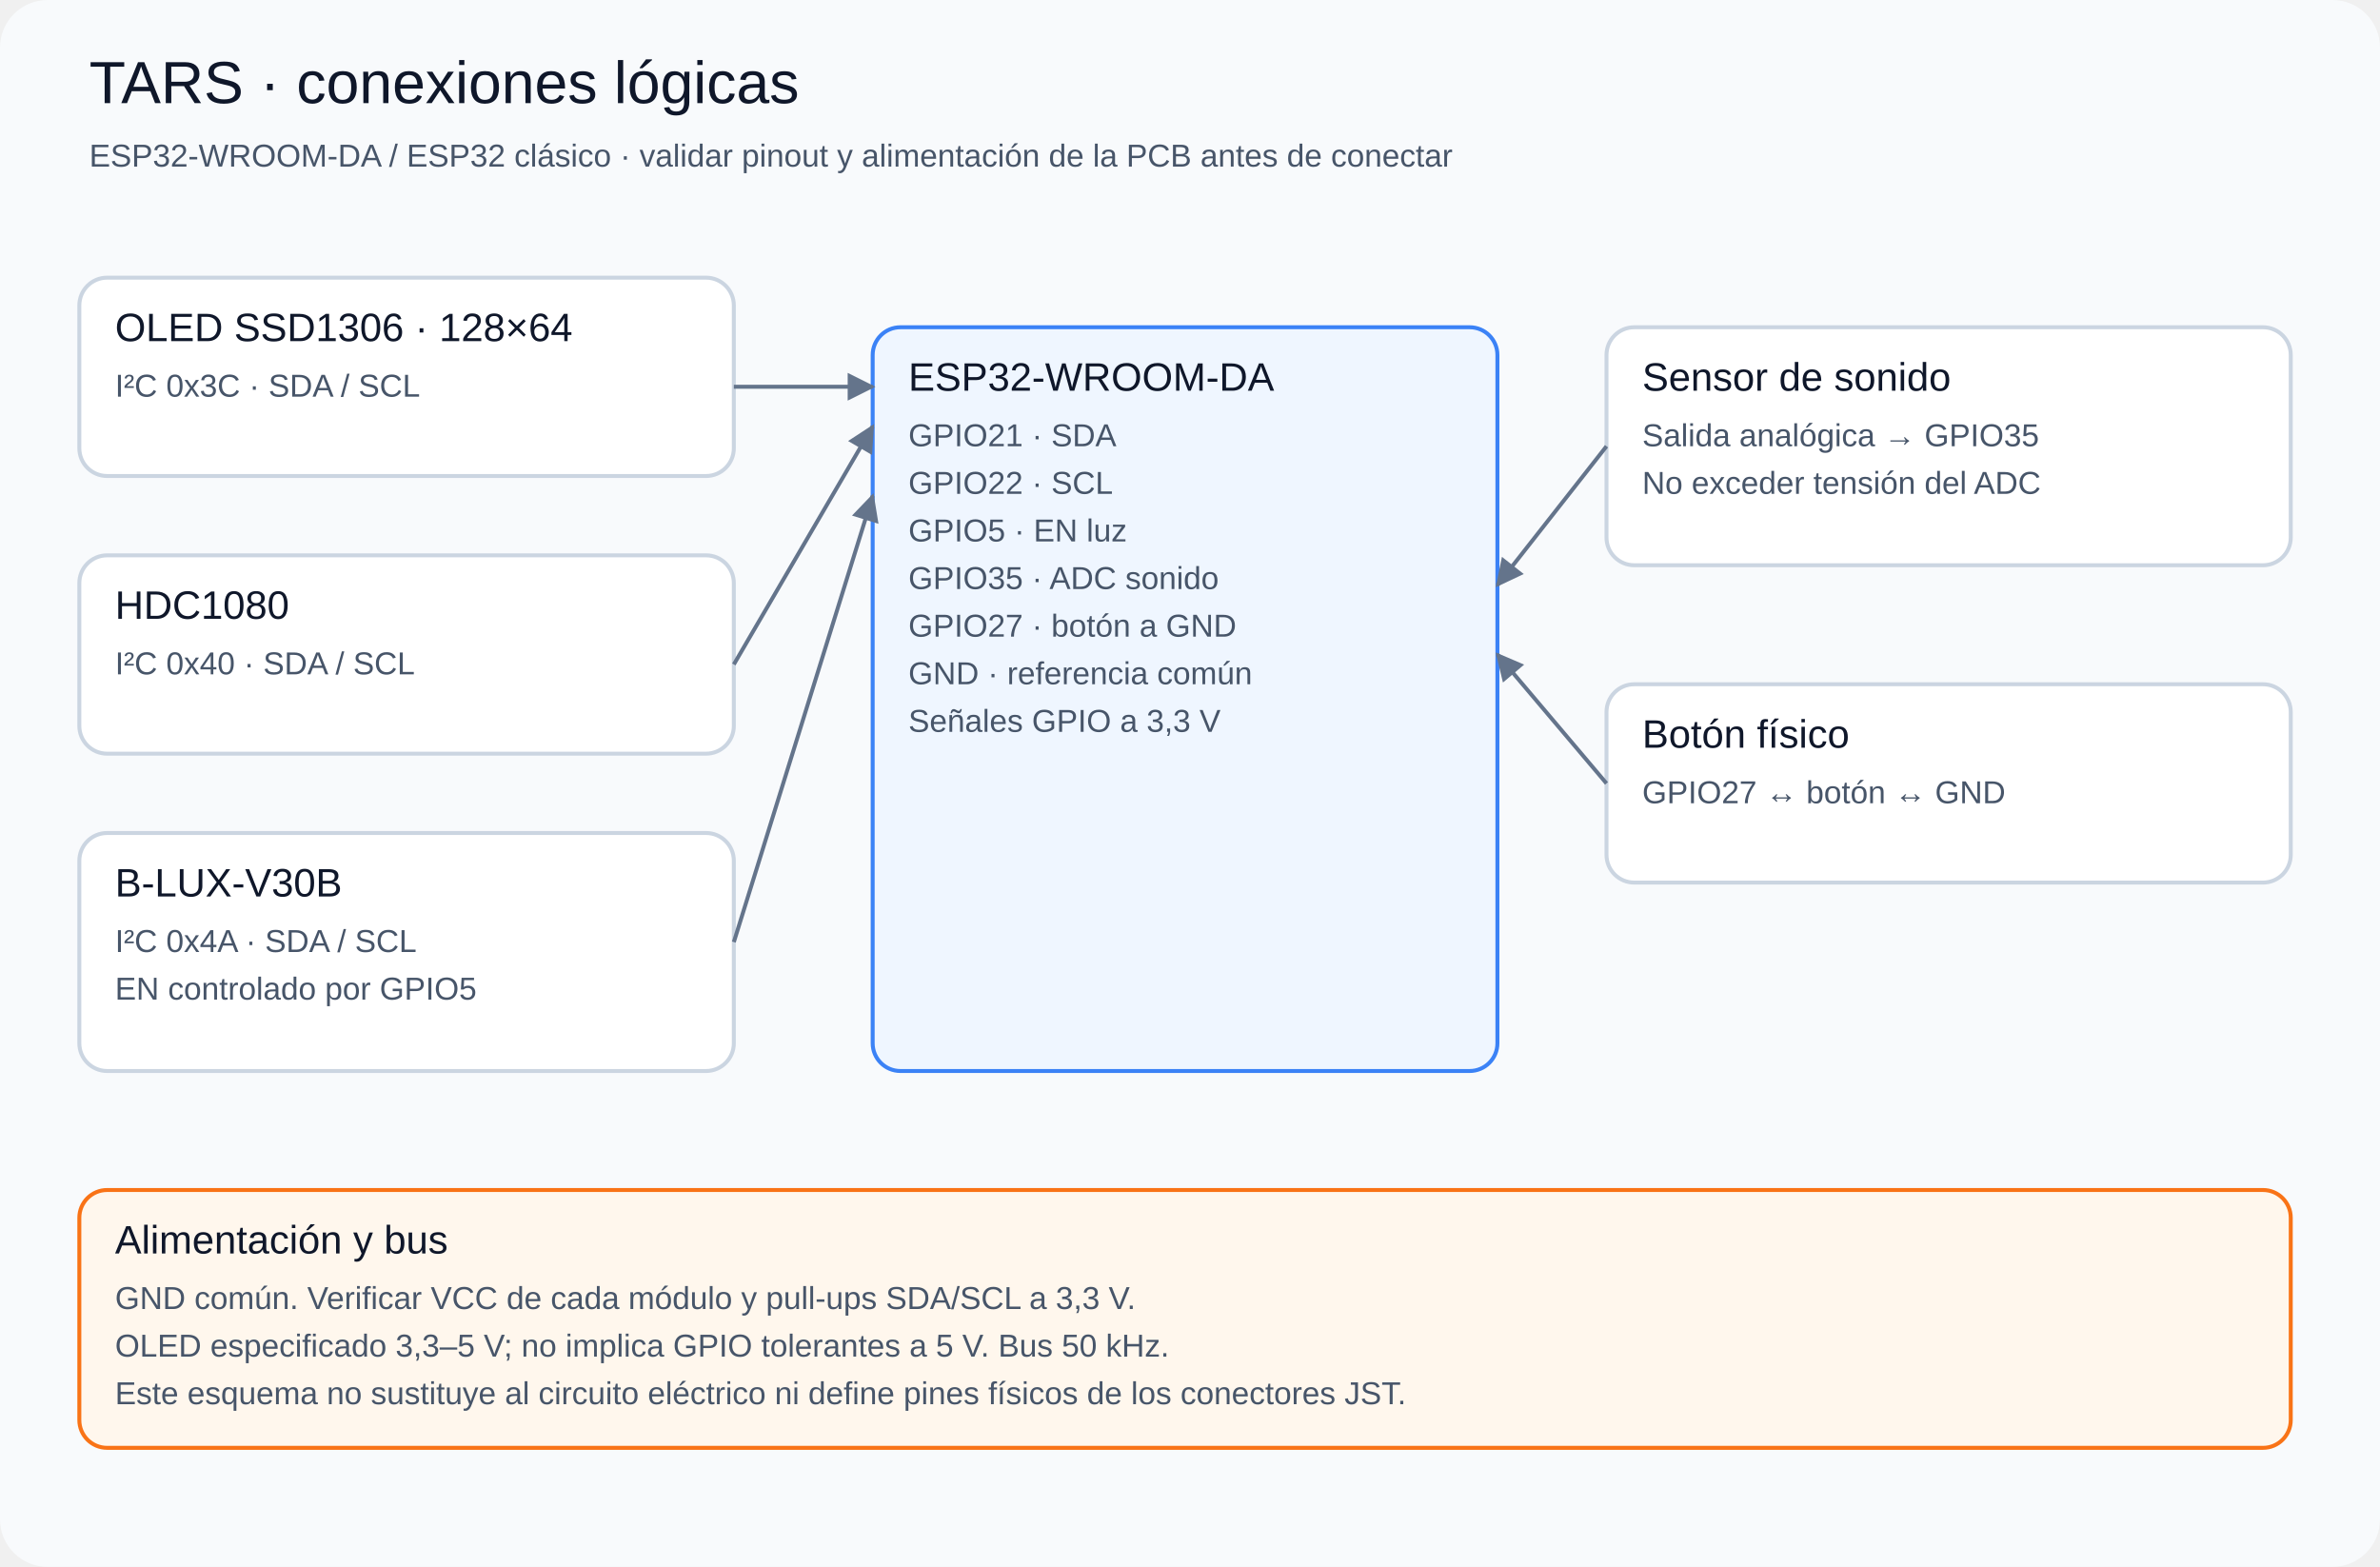
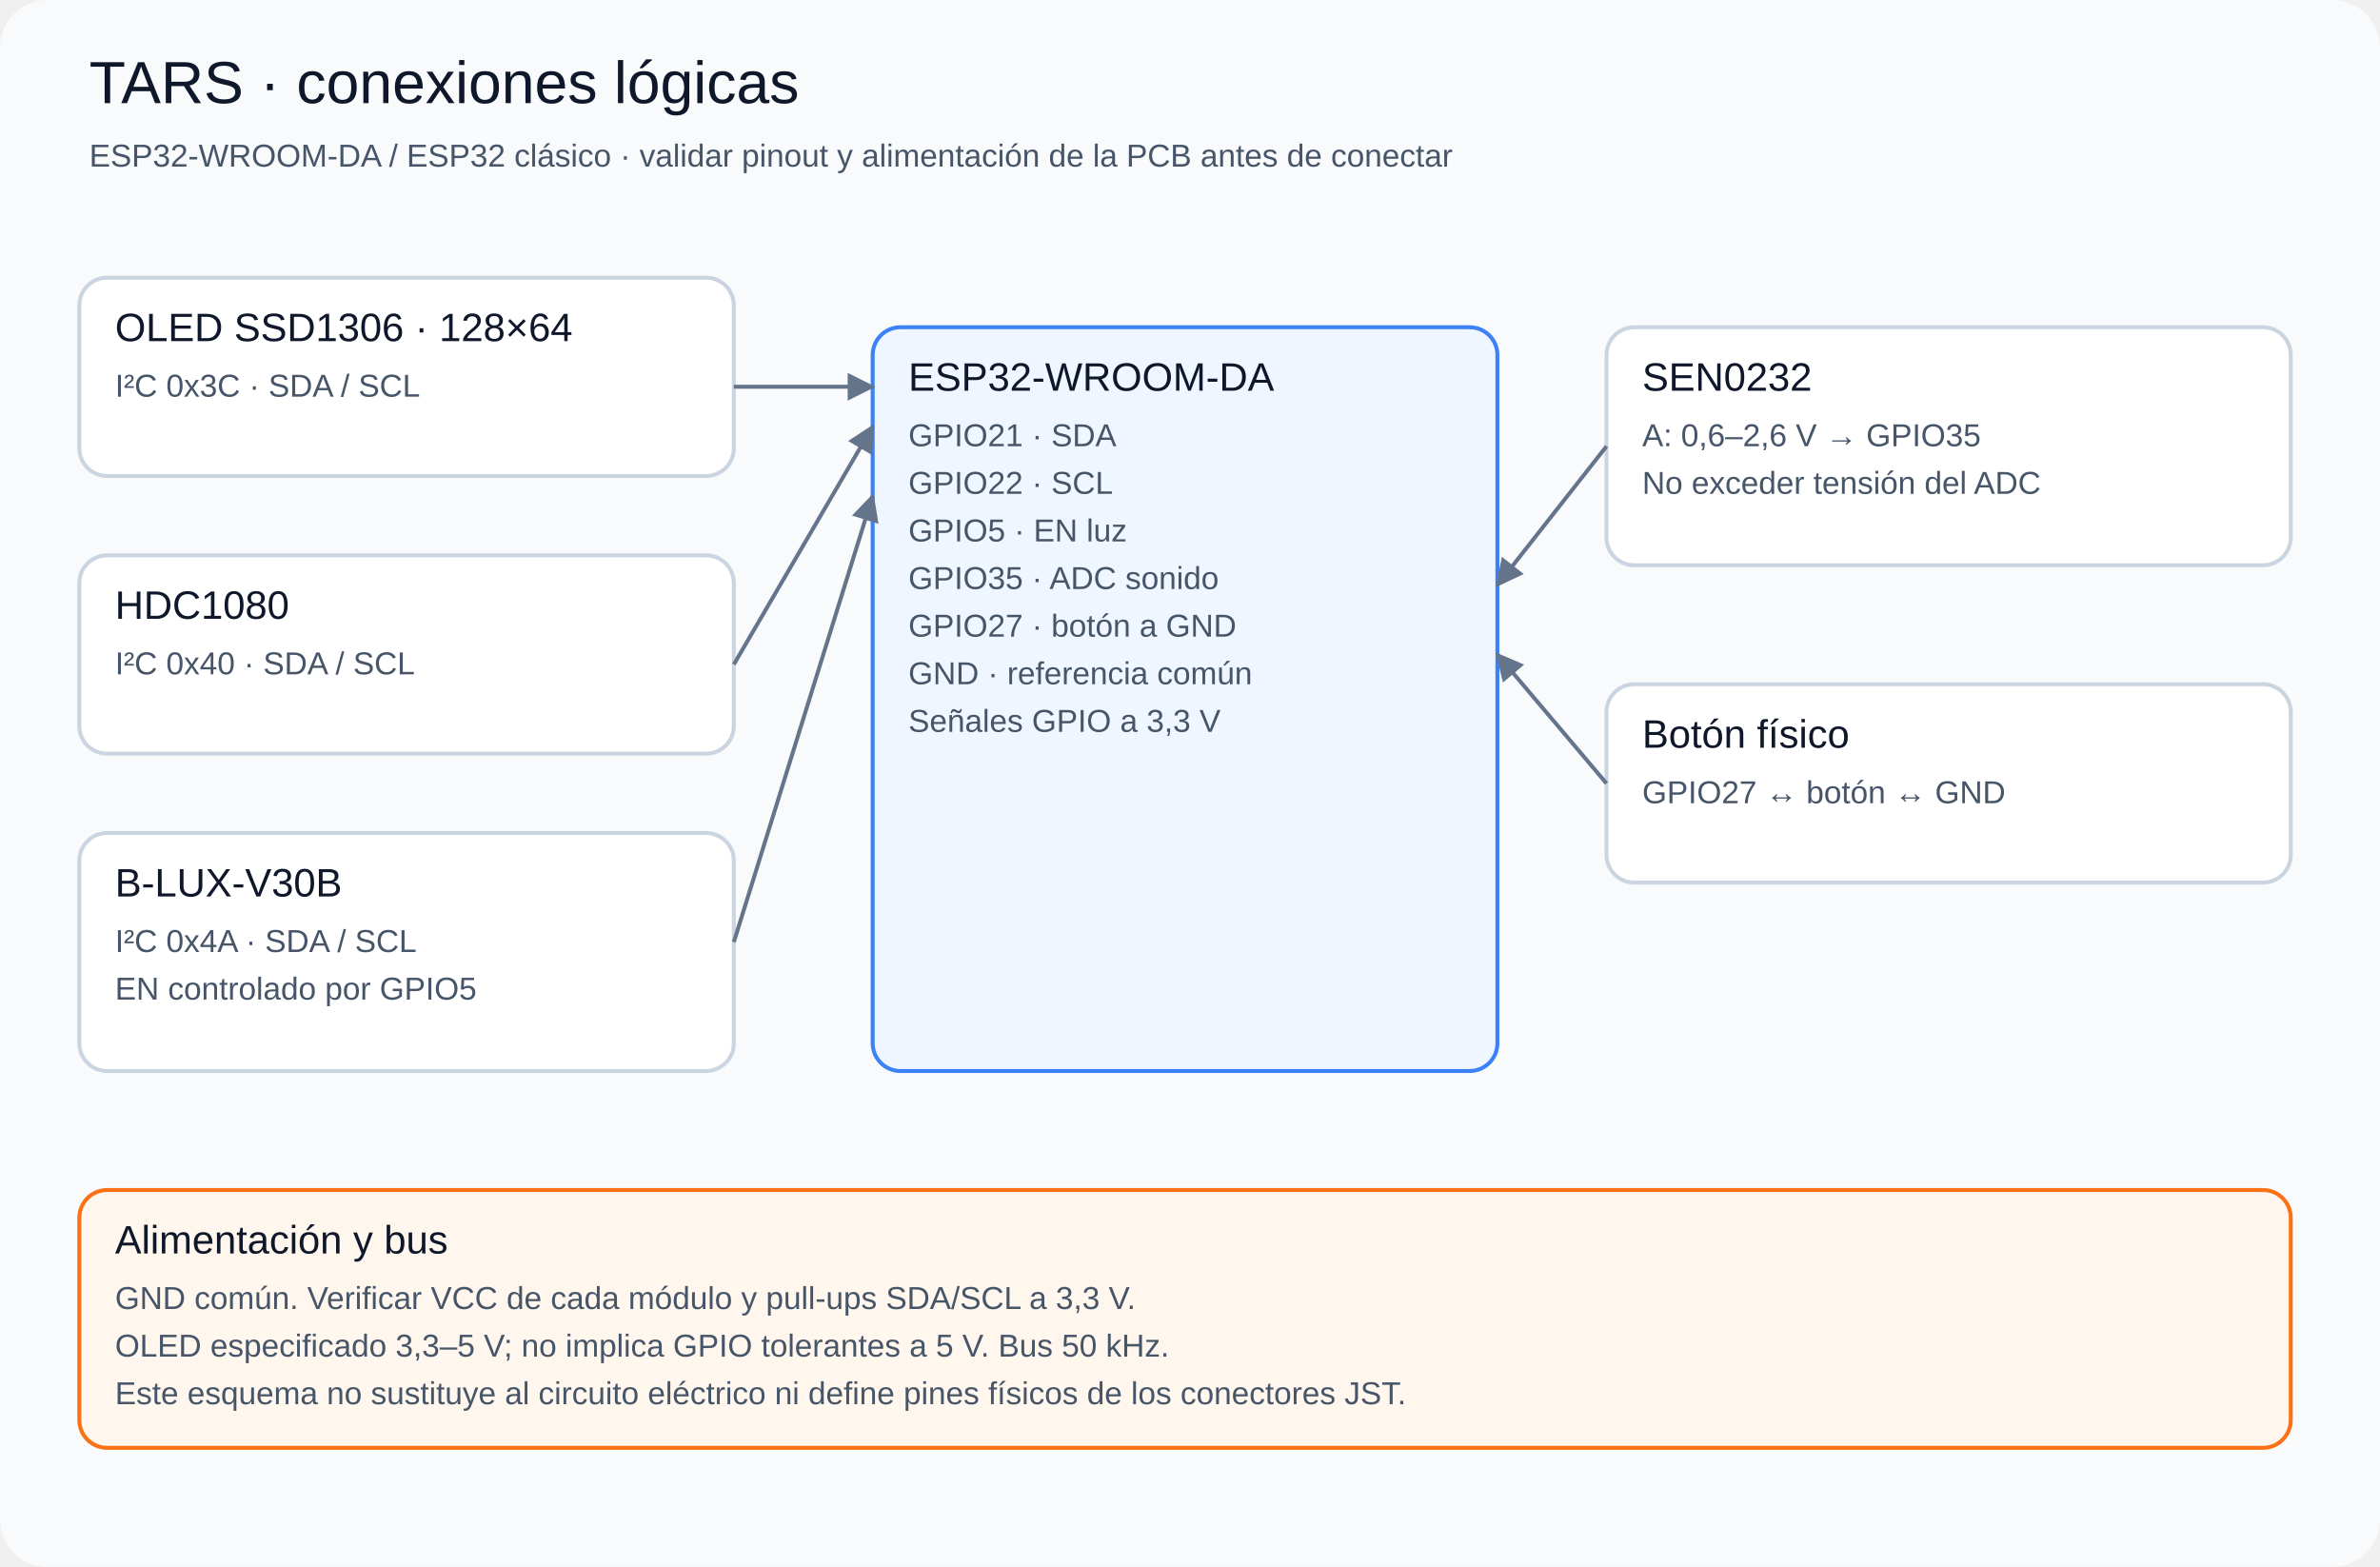
<svg xmlns="http://www.w3.org/2000/svg" width="1200" height="790" viewBox="0 0 1200 790" role="img">
  <defs>
    <marker id="arrow" viewBox="0 0 10 10" refX="9" refY="5" markerWidth="7" markerHeight="7" orient="auto-start-reverse">
      <path d="M0 0L10 5L0 10Z" fill="#64748b" />
    </marker>
  </defs>
  <rect width="1200" height="790" rx="24" fill="#f8fafc" />
  <text x="45" y="52" font-family="Arial,Helvetica,sans-serif" font-size="30" fill="#0f172a">TARS · conexiones lógicas</text>
  <text x="45" y="84" font-family="Arial,Helvetica,sans-serif" font-size="16" fill="#475569">ESP32-WROOM-DA / ESP32 clásico · validar pinout y alimentación de la PCB antes de conectar</text>
  <rect x="440" y="165" width="315" height="375" rx="14" fill="#eff6ff" stroke="#3b82f6" stroke-width="2" />
  <text x="458" y="197" font-family="Arial,Helvetica,sans-serif" font-size="20" fill="#0f172a">ESP32-WROOM-DA</text>
  <text x="458" y="225" font-family="Arial,Helvetica,sans-serif" font-size="16" fill="#475569">GPIO21 · SDA</text>
  <text x="458" y="249" font-family="Arial,Helvetica,sans-serif" font-size="16" fill="#475569">GPIO22 · SCL</text>
  <text x="458" y="273" font-family="Arial,Helvetica,sans-serif" font-size="16" fill="#475569">GPIO5 · EN luz</text>
  <text x="458" y="297" font-family="Arial,Helvetica,sans-serif" font-size="16" fill="#475569">GPIO35 · ADC sonido</text>
  <text x="458" y="321" font-family="Arial,Helvetica,sans-serif" font-size="16" fill="#475569">GPIO27 · botón a GND</text>
  <text x="458" y="345" font-family="Arial,Helvetica,sans-serif" font-size="16" fill="#475569">GND · referencia común</text>
  <text x="458" y="369" font-family="Arial,Helvetica,sans-serif" font-size="16" fill="#475569">Señales GPIO a 3,3 V</text>
  <rect x="40" y="140" width="330" height="100" rx="14" fill="#fff" stroke="#cbd5e1" stroke-width="2" />
  <text x="58" y="172" font-family="Arial,Helvetica,sans-serif" font-size="20" fill="#0f172a">OLED SSD1306 · 128×64</text>
  <text x="58" y="200" font-family="Arial,Helvetica,sans-serif" font-size="16" fill="#475569">I²C 0x3C · SDA / SCL</text>
  <path d="M370 195 L440 195" stroke="#64748b" stroke-width="2" fill="none" marker-end="url(#arrow)" />
  <rect x="40" y="280" width="330" height="100" rx="14" fill="#fff" stroke="#cbd5e1" stroke-width="2" />
  <text x="58" y="312" font-family="Arial,Helvetica,sans-serif" font-size="20" fill="#0f172a">HDC1080</text>
  <text x="58" y="340" font-family="Arial,Helvetica,sans-serif" font-size="16" fill="#475569">I²C 0x40 · SDA / SCL</text>
  <path d="M370 335 L440 215" stroke="#64748b" stroke-width="2" fill="none" marker-end="url(#arrow)" />
  <rect x="40" y="420" width="330" height="120" rx="14" fill="#fff" stroke="#cbd5e1" stroke-width="2" />
  <text x="58" y="452" font-family="Arial,Helvetica,sans-serif" font-size="20" fill="#0f172a">B-LUX-V30B</text>
  <text x="58" y="480" font-family="Arial,Helvetica,sans-serif" font-size="16" fill="#475569">I²C 0x4A · SDA / SCL</text>
  <text x="58" y="504" font-family="Arial,Helvetica,sans-serif" font-size="16" fill="#475569">EN controlado por GPIO5</text>
  <path d="M370 475 L440 250" stroke="#64748b" stroke-width="2" fill="none" marker-end="url(#arrow)" />
  <rect x="810" y="165" width="345" height="120" rx="14" fill="#fff" stroke="#cbd5e1" stroke-width="2" />
-   <text x="828" y="197" font-family="Arial,Helvetica,sans-serif" font-size="20" fill="#0f172a">Sensor de sonido</text>
-   <text x="828" y="225" font-family="Arial,Helvetica,sans-serif" font-size="16" fill="#475569">Salida analógica → GPIO35</text>
+   <text x="828" y="197" font-family="Arial,Helvetica,sans-serif" font-size="20" fill="#0f172a">SEN0232</text>
+   <text x="828" y="225" font-family="Arial,Helvetica,sans-serif" font-size="16" fill="#475569">A: 0,6–2,6 V → GPIO35</text>
  <text x="828" y="249" font-family="Arial,Helvetica,sans-serif" font-size="16" fill="#475569">No exceder tensión del ADC</text>
  <path d="M810 225 L755 295" stroke="#64748b" stroke-width="2" fill="none" marker-end="url(#arrow)" />
  <rect x="810" y="345" width="345" height="100" rx="14" fill="#fff" stroke="#cbd5e1" stroke-width="2" />
  <text x="828" y="377" font-family="Arial,Helvetica,sans-serif" font-size="20" fill="#0f172a">Botón físico</text>
  <text x="828" y="405" font-family="Arial,Helvetica,sans-serif" font-size="16" fill="#475569">GPIO27 ↔ botón ↔ GND</text>
  <path d="M810 395 L755 330" stroke="#64748b" stroke-width="2" fill="none" marker-end="url(#arrow)" />
  <rect x="40" y="600" width="1115" height="130" rx="14" fill="#fff7ed" stroke="#f97316" stroke-width="2" />
  <text x="58" y="632" font-family="Arial,Helvetica,sans-serif" font-size="20" fill="#0f172a">Alimentación y bus</text>
  <text x="58" y="660" font-family="Arial,Helvetica,sans-serif" font-size="16" fill="#475569">GND común. Verificar VCC de cada módulo y pull-ups SDA/SCL a 3,3 V.</text>
  <text x="58" y="684" font-family="Arial,Helvetica,sans-serif" font-size="16" fill="#475569">OLED especificado 3,3–5 V; no implica GPIO tolerantes a 5 V. Bus 50 kHz.</text>
  <text x="58" y="708" font-family="Arial,Helvetica,sans-serif" font-size="16" fill="#475569">Este esquema no sustituye al circuito eléctrico ni define pines físicos de los conectores JST.</text>
</svg>
